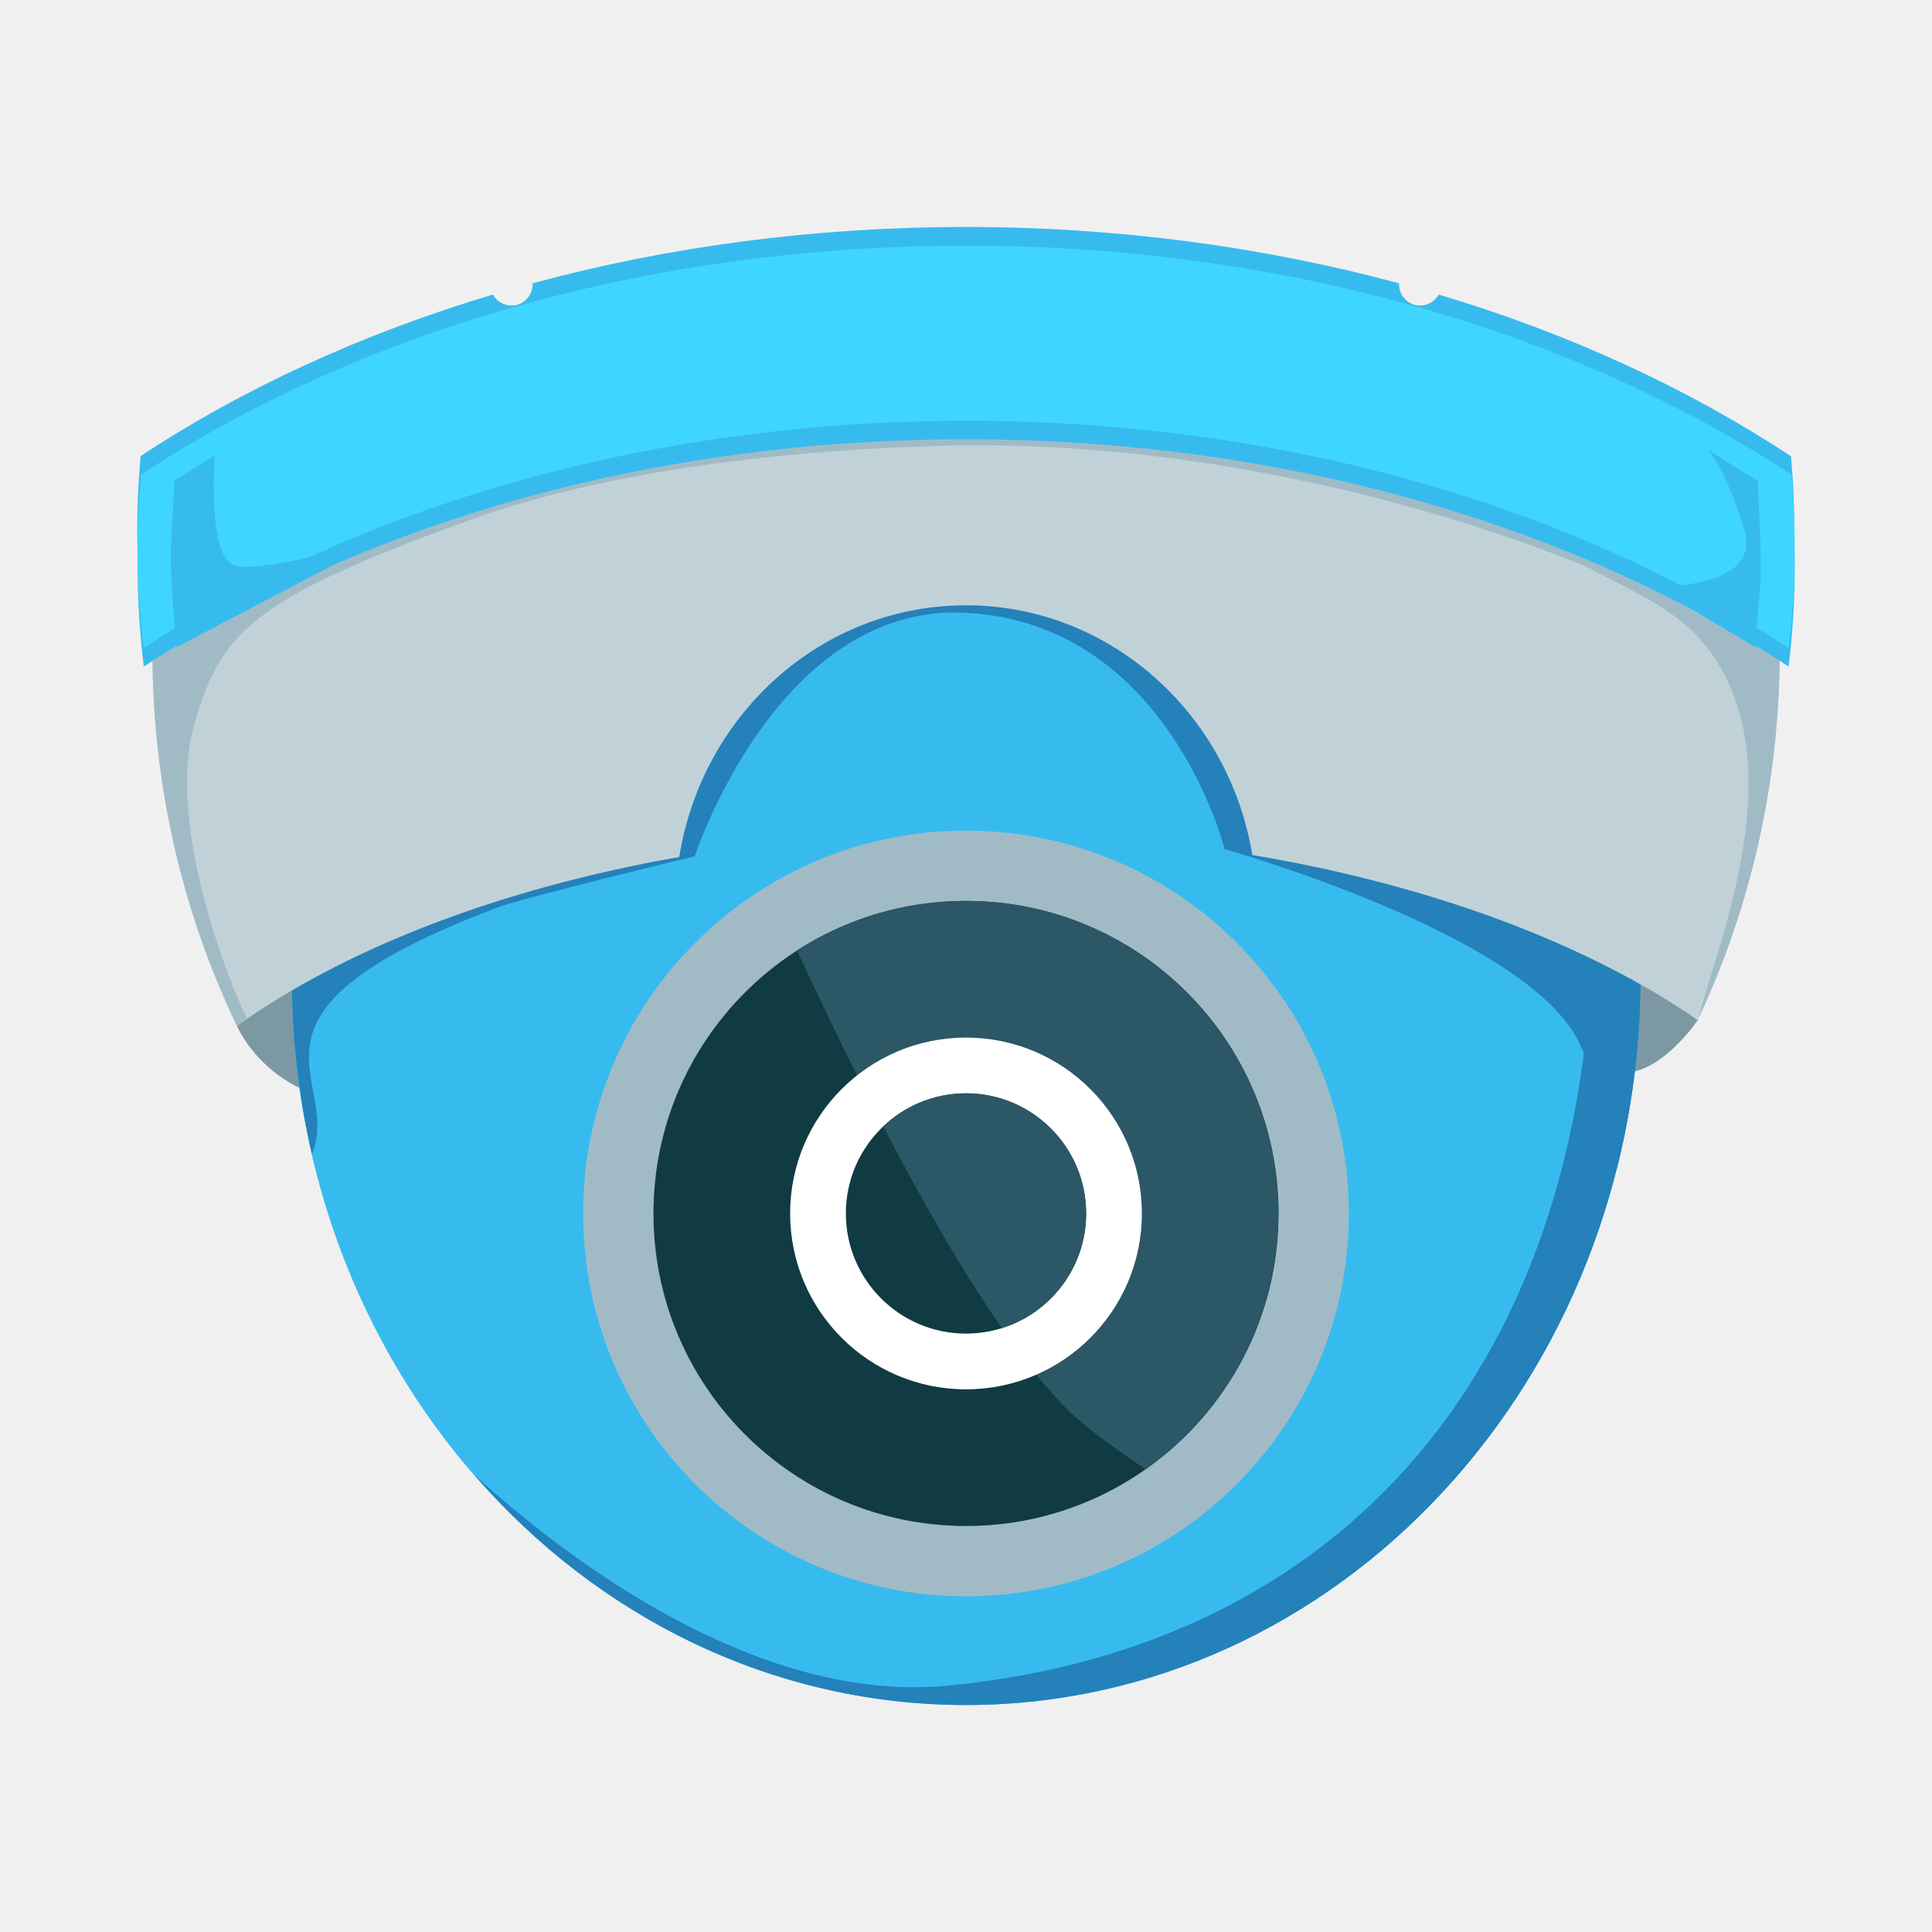
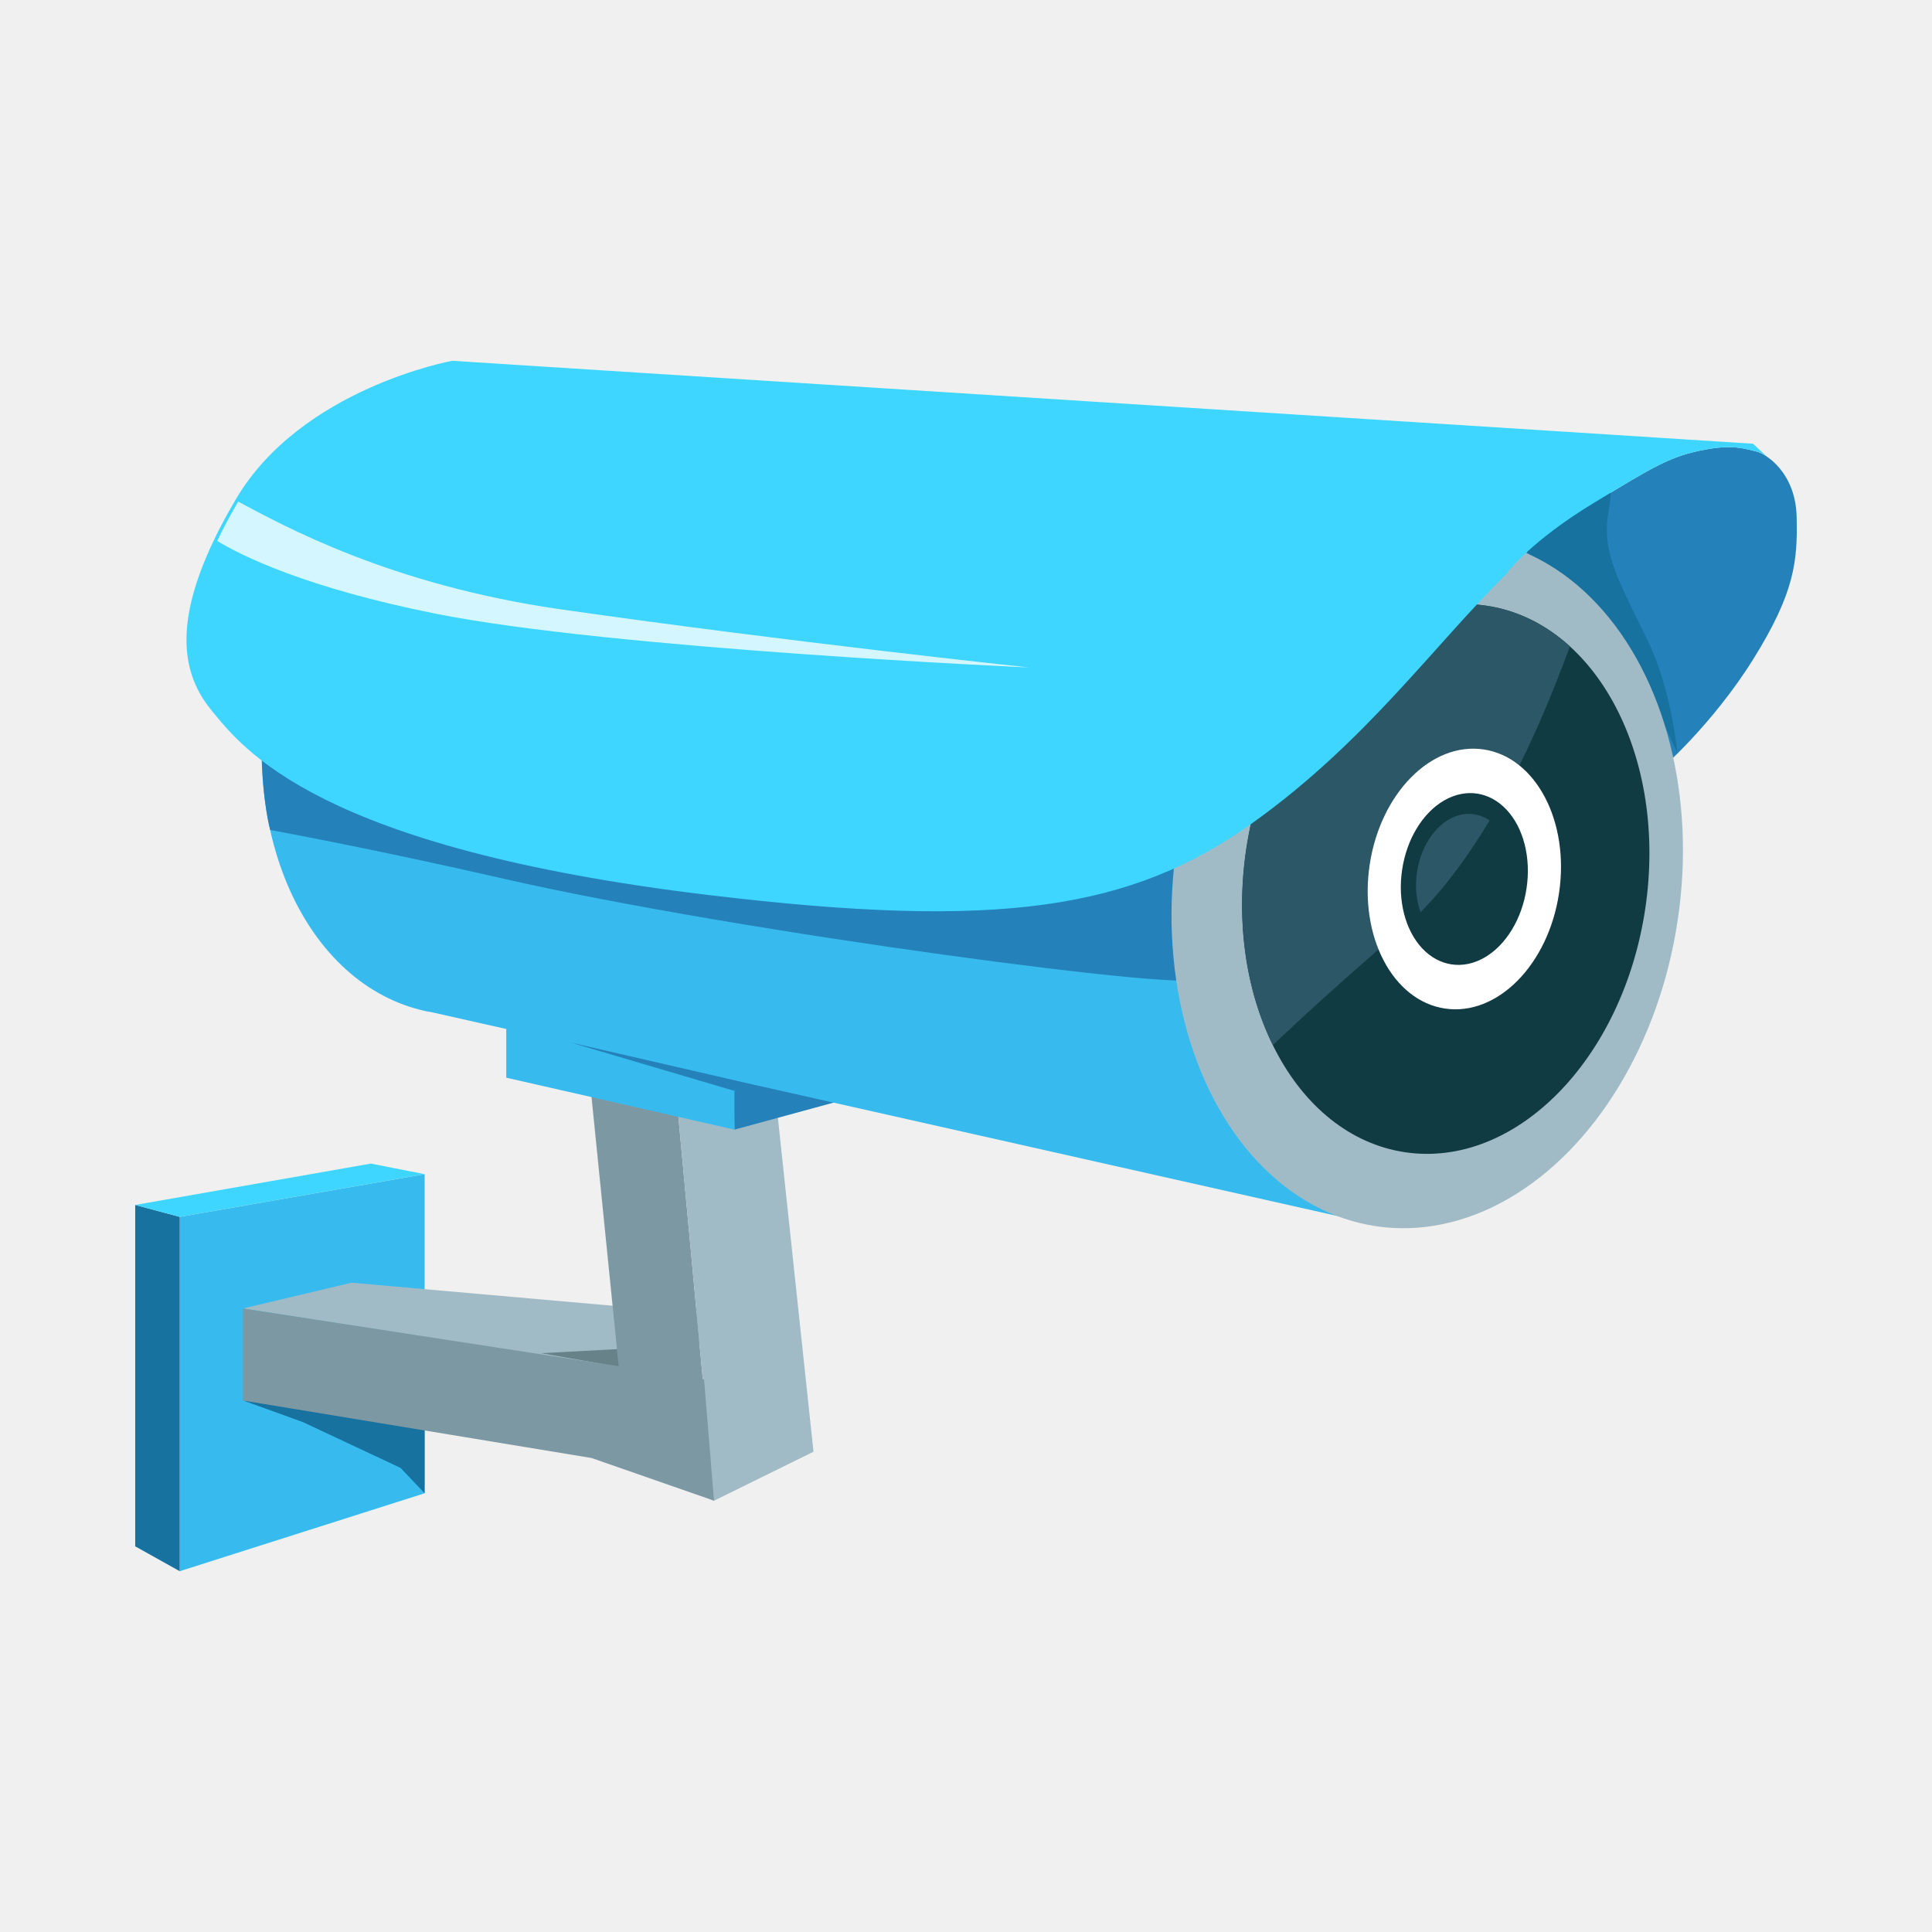
<svg xmlns="http://www.w3.org/2000/svg" data-name="Capa 1" viewBox="0 0 256 256" version="1.1" id="svg8" xml:space="preserve" width="256" height="256">
  <defs id="defs2" />
  <path style="fill:none" d="M 0,0 H 256 V 256 H 0 Z" id="path2" />
-   <g id="g11" transform="matrix(0.2609581,0,0,0.2609581,-5.610542,-5.597494)">
-     <path d="m 111.3,359 5.7,14.6 -1.4,-17.5 z m 797,-2.7 -1.2,16.1 5.6,-13.4 z" fill="#37bbef" id="path1" />
-     <path d="m 171.3,520.5 -29.5,21.8 c 0,0 8.4,20.3 31.9,31.6 7.1,3.4 1.7,-50.3 1.7,-50.3 z m 712.3,18.9 c 0,0 -14.8,22 -32.1,26.1 -2.9,0.7 -6.1,-3.8 -6.1,-3.8 l 8.4,-43.6 z" fill="#7c99a3" id="path2-6" />
-     <path d="m 854.4,517.8 c 0,204 -153.3,369.4 -342.4,369.4 -189.1,0 -342.4,-165.4 -342.4,-369.4 0,-204 153.3,-297.3 342.4,-297.3 189.1,0 342.4,93.3 342.4,297.3 z" fill="#37bbef" id="path3-5" />
-     <path d="m 848,449.3 c 0.6,8.6 -18.2,7.4 -17.9,16.4 6.4,238.4 -118.9,391.9 -327.9,411.7 -86.9,8.2 -177.5,-50.5 -239.5,-106.7 62.3,71.8 151,116.5 249.3,116.5 189.1,0 342.4,-165.4 342.4,-369.4 0,-24.4 -2.2,-47.2 -6.4,-68.5 z" fill="#2481ba" id="path4-0" />
-     <path d="m 850.6,464.3 -179,-138.6 -208.1,-50 -173,100 -120,117.4 c -0.5,8 -0.8,16.2 -0.8,24.6 0,30.9 3.5,61 10.2,89.7 16,-38.8 -49.8,-70.8 94.6,-125.3 12.4,-4.7 99.8,-25.9 99.8,-25.9 0,0 42,-128.8 137.8,-123.6 102.8,5.5 131.2,120 131.2,120 0,0 153.5,43 180,98.2 13.6,28.4 15.1,50.3 19,64.8 7.9,-31.2 12.2,-64 12.2,-98 -0.1,-18.5 -1.4,-36.4 -3.9,-53.3 z" fill="#2481ba" id="path5-9" />
-     <path d="m 924.3,325.2 c 0.5,8.9 0.8,17.9 0.8,27 0,67.1 -14.9,130.6 -41.5,187.2 -56.4,-38.8 -135,-68.5 -226.2,-83.8 -11.9,-72 -72.5,-126.8 -145.4,-126.8 -73.3,0 -134,55.3 -145.6,127.8 -91,16 -169.2,46.3 -224.7,85.8 C 114.3,485 98.9,420.5 98.9,352.2 c 0,-9.1 0.3,-18.1 0.8,-27 0.5,8.3 1.2,16.5 2.2,24.7 C 209.1,277 353.4,232.4 512,232.4 c 158.6,0 302.9,44.6 410.1,117.4 1,-8.1 1.7,-16.3 2.2,-24.6 z" fill="#c0d2d8" id="path6-0" />
-     <path d="m 884.2,537.9 c 6.1,-29.4 48.6,-123.4 7.2,-183.3 -15.5,-22.4 -33.9,-29.1 -63.5,-45 -27.5,-11.6 -168.1,-66.8 -331.3,-61.7 -129.8,4 -205.3,26 -238.1,38.2 -112.7,40.6 -124.9,58.4 -138.1,102.3 -15.5,51.7 19.6,137.4 26.6,150.2 -1.8,1.2 -3.5,2.4 -5.2,3.6 -27.5,-57.2 -42.9,-121.7 -42.9,-190 0,-8.9 0.3,-17.6 0.8,-26.4 h 0.1 c 0.5,8.1 1.2,16.1 2.2,24 31.6,-21.4 66.3,-40.4 103.7,-56.5 l 61,-18.7 12.6,-9.1 c 0,0 145.5,-34.5 232.8,-30.4 87.3,4.1 200.9,21.9 265.7,43.5 19.4,6.5 32.1,12 40.4,16.7 l 12.2,3.3 c 8.7,4 17.3,8.1 25.7,12.4 l 69.1,41.5 c -0.1,66.4 -14.8,129.3 -41,185.4 z" fill="#a1bbc6" id="path7" />
-     <path d="m 93.1,271.9 c -1.1,12.4 -1.7,25 -1.7,37.7 0,17 1.1,33.8 3.1,50.3 109.2,-71.6 256,-115.4 417.6,-115.4 161.6,0 308.4,43.8 417.6,115.4 2,-16.5 3.1,-33.3 3.1,-50.3 0,-12.7 -0.6,-25.3 -1.7,-37.7 C 821.6,199.8 674.2,155.6 512,155.6 349.8,155.6 202.4,199.8 93.1,271.9 Z" fill="#37bbef" id="path8" />
-     <path d="M 930.9,253.1 C 879,218.9 818.6,190.9 752,171 c -1.8,3.3 -5.3,5.6 -9.4,5.6 -5.9,0 -10.7,-4.8 -10.7,-10.7 v -0.6 c -68.3,-18.4 -142.5,-28.6 -220,-28.6 -77.5,0 -151.8,10.1 -220,28.6 v 0.6 c 0,5.9 -4.8,10.7 -10.7,10.7 -4,0 -7.6,-2.3 -9.4,-5.6 -66.5,19.9 -127,47.8 -178.9,82 -1.1,12.4 -1.7,25 -1.7,37.7 0,17 1.1,33.8 3.1,50.3 109.2,-71.6 256,-115.4 417.6,-115.4 161.6,0 308.4,43.8 417.6,115.4 2,-16.5 3.1,-33.3 3.1,-50.3 0,-12.6 -0.6,-25.2 -1.7,-37.6 z" fill="#37bbef" id="path9" />
-     <path d="m 93.1,262.5 c -1.1,12.4 -1.7,25 -1.7,37.7 0,17 1.1,33.8 3.1,50.3 109.2,-71.6 256,-115.4 417.6,-115.4 161.6,0 308.4,43.8 417.6,115.4 2,-16.5 3.1,-33.3 3.1,-50.3 0,-12.7 -0.6,-25.3 -1.7,-37.7 C 821.6,190.4 674.2,146.2 512,146.2 349.8,146.2 202.4,190.4 93.1,262.5 Z" fill="#3ed6ff" id="path10" />
-     <path d="m 512,637.6 m -194.4,0 a 194.4,194.4 0 1 0 388.8,0 194.4,194.4 0 1 0 -388.8,0 z" fill="#a1bbc6" id="path11" />
-     <path d="m 512,637.6 m -158.7,0 a 158.7,158.7 0 1 0 317.4,0 158.7,158.7 0 1 0 -317.4,0 z" fill="#113b42" id="path12" />
-     <path d="m 512,478.9 c -31.6,0 -61,9.2 -85.8,25.1 37.2,80.6 100.1,205.3 148.1,242.7 9.3,7.2 19,14.2 28.9,20.8 C 644,738.8 670.6,691.3 670.6,637.6 670.7,550 599.6,478.9 512,478.9 Z" fill="#2c5766" id="path13" />
-     <path d="m 512,637.6 m -89.3,0 a 89.3,89.3 0 1 0 178.6,0 89.3,89.3 0 1 0 -178.6,0 z" fill="#ffffff" id="path14" />
-     <path d="m 512,637.6 m -61,0 a 61,61 0 1 0 122,0 61,61 0 1 0 -122,0 z" fill="#113b42" id="path15" />
-     <path d="m 512,576.6 c -16.3,0 -31.1,6.4 -42,16.8 19,36.5 39.8,73.1 60.2,102.4 24.8,-7.7 42.8,-30.9 42.8,-58.2 0,-33.7 -27.4,-61 -61,-61 z" fill="#2c5766" id="path16" />
-     <path d="m 130.6,252.7 c 0,0 -4.2,51.8 10.2,55.9 14.4,4 75.2,-13.6 75.2,-13.6 l -104.7,55 c 0,0 -4,-33.1 -2.8,-55 1.2,-21.9 1.5,-29.4 1.5,-29.4 z m 757.9,-3 25.5,15.9 c 0,0 2.3,41 1.4,51.8 -0.9,10.8 -2.7,32.6 -2.7,32.6 L 861,319.2 c 0,0 55.6,2.1 46.2,-28.8 -9.3,-31 -18.7,-40.7 -18.7,-40.7 z" fill="#37bbef" id="path17" />
+   <g id="g11" transform="matrix(-0.2458372,0,0,0.2458372,253.8692,2.131364)">
+     <path d="m 803.8,624.2 132,23 v 191 l -132,-42 z" fill="#37bbef" id="path1" />
+     <path d="M 635.9,701 843.2,682.7 901.7,696.6 681.2,731 Z" fill="#a1bbc6" id="path2-6" />
+     <path d="m 685.1,698.5 8.8,-3.2 2.4,23 44.7,2.4 -47.4,8.3 z" fill="#678289" id="path3-0" />
+     <path d="m 714.8,573.2 -21,208 -46,19 21,-226 z" fill="#7c99a3" id="path4-2" />
+     <path d="m 615.2,576.8 -21,197 53.6,26.4 21,-226 z" fill="#a1bbc6" id="path5-4" />
+     <path d="m 901.6,746.2 -32.1,11.6 -52.7,24.7 -13,13.7 v -38.3 z" fill="#1772a0" id="path6-8" />
+     <path d="m 569.3,581.8 67.5,18.4 0.9,-35.3 z" fill="#2481ba" id="path7" />
+     <path d="M 886.7,348.9 C 867.8,260 800.1,198.9 735.2,211.6 l -0.1,-0.7 -494.9,70.2 56.3,369.1 503.1,-113.2 3.3,-0.6 c 65.4,-14 102.9,-97.9 83.8,-187.5 z" fill="#37bbef" id="path8" />
+     <path d="m 86.3,234.6 c -5.4,1.1 -21.4,11.4 -22,35.1 -0.6,24 1,41 23.3,76.8 22.3,35.8 50.6,60.1 50.6,60.1 l 41.9,-29.6 40,-77.3 c 0,0 -12.9,-16.9 -46,-37 -33.1,-20.1 -41.8,-25.6 -60.9,-29.1 -15.1,-2.8 -21.6,-0.2 -26.9,1 z" fill="#2481ba" id="path9" />
+     <path d="m 210.1,288.4 c 0,0 -54.3,45 -59.5,58.8 -5.2,13.8 -22,49.8 -22,49.8 0,0 3.1,-34.4 16.3,-61.1 17.3,-35.3 24.5,-48 20.7,-69.3 -4,-22 4.3,-21.4 4.3,-21.4 z" fill="#1772a0" id="path10" />
+     <path d="m 377.7,413 c 0,0 22.7,96 11.3,105.3 -11.3,9.3 245.5,-24.3 372,-53.3 72,-16.5 126,-26.3 126,-26.3 0,0 4.3,-14.3 4.7,-44.4 0.2,-14 -514,18.7 -514,18.7 z" fill="#2481ba" id="path11" />
+     <path d="m 128.399,487.296 a 187,136.5 81.494 1 0 269.997,-40.38 187,136.5 81.494 1 0 -269.997,40.38 z" fill="#a1bbc6" id="path12" />
+     <path d="M 145.893,481.184 A 148.9,108.7 81.494 1 0 360.902,449.028 148.9,108.7 81.494 1 0 145.893,481.184 Z" fill="#113b42" id="path13" />
+     <path d="m 231.4,317.8 c -16.9,2.5 -32.1,10.3 -44.9,21.9 19.7,54 49.6,117.3 89.3,151.4 32.5,27.9 55.3,48.8 70.8,63.5 C 361,525.6 366.8,488.3 361,449 348.8,367.7 290.8,309 231.4,317.8 Z" fill="#2c5766" id="path14" />
+     <path d="M 192.365,472.738 A 70.6,51.6 81.494 1 0 294.43,457.473 70.6,51.6 81.494 1 0 192.365,472.738 Z" fill="#ffffff" id="path15" />
+     <path d="m 209.871,470.12 a 46.4,33.9 81.494 1 0 67.054,-10.028 46.4,33.9 81.494 1 0 -67.054,10.028 z" fill="#113b42" id="path16" />
+     <path d="m 267,483 c 2.3,-6.3 3.1,-13.8 1.9,-21.7 -2.9,-19.3 -16.7,-33.2 -30.7,-31.1 -3.1,0.5 -5.9,1.6 -8.4,3.4 11.2,18.6 23.6,35.7 37.2,49.4 z" fill="#2c5766" id="path17" />
+     <path d="m 905.6,260.5 c -35.3,-60 -116.7,-74.7 -116.7,-74.7 l -701.1,44.7 -7.2,6.7 c 2.3,-1.5 4.3,-2.4 5.7,-2.6 5.4,-1.1 11.9,-3.8 26.9,-1 19,3.5 27.8,9 60.9,29.1 33.1,20.1 46,37 46,37 l -0.1,0.2 c 39.9,39.4 76.2,91 137,134.6 66,47.3 137.3,58 293.3,39.3 211.2,-25.3 251.3,-78.7 268.7,-100 17.3,-21.3 21.9,-53.3 -13.4,-113.3 z" fill="#3ed6ff" id="path18" />
+     <path d="m 759.8,537.2 -123,27 v 36 l 123,-28 z" fill="#37bbef" id="path19" />
+     <path d="m 647.8,800.2 66,-23 187.9,-31 v -49.6 l -248.5,38.2 z" fill="#7c99a3" id="path20" />
+     <path d="m 635.9,573.8 89,-20.5 -88,26 z" fill="#2481ba" id="path21" />
+     <path d="m 935.8,838.2 24,-13.4 v -184 l -24,6.4 z" fill="#1772a0" id="path22" />
+     <path d="m 803.8,624.2 132,23 24,-6.4 -127,-22.3 z" fill="#3ed6ff" id="path23" />
+     <path d="m 915.6,282.9 c -3.2,-6.7 -6.9,-13.7 -11.3,-21.2 -24.7,13.1 -81.8,44.9 -174.1,58.1 -123.7,17.7 -252.3,31.3 -252.3,31.3 0,0 225,-10 320,-29 70,-14 104.5,-31.2 117.7,-39.2 z" fill="#d4f7ff" id="path24" />
  </g>
</svg>
